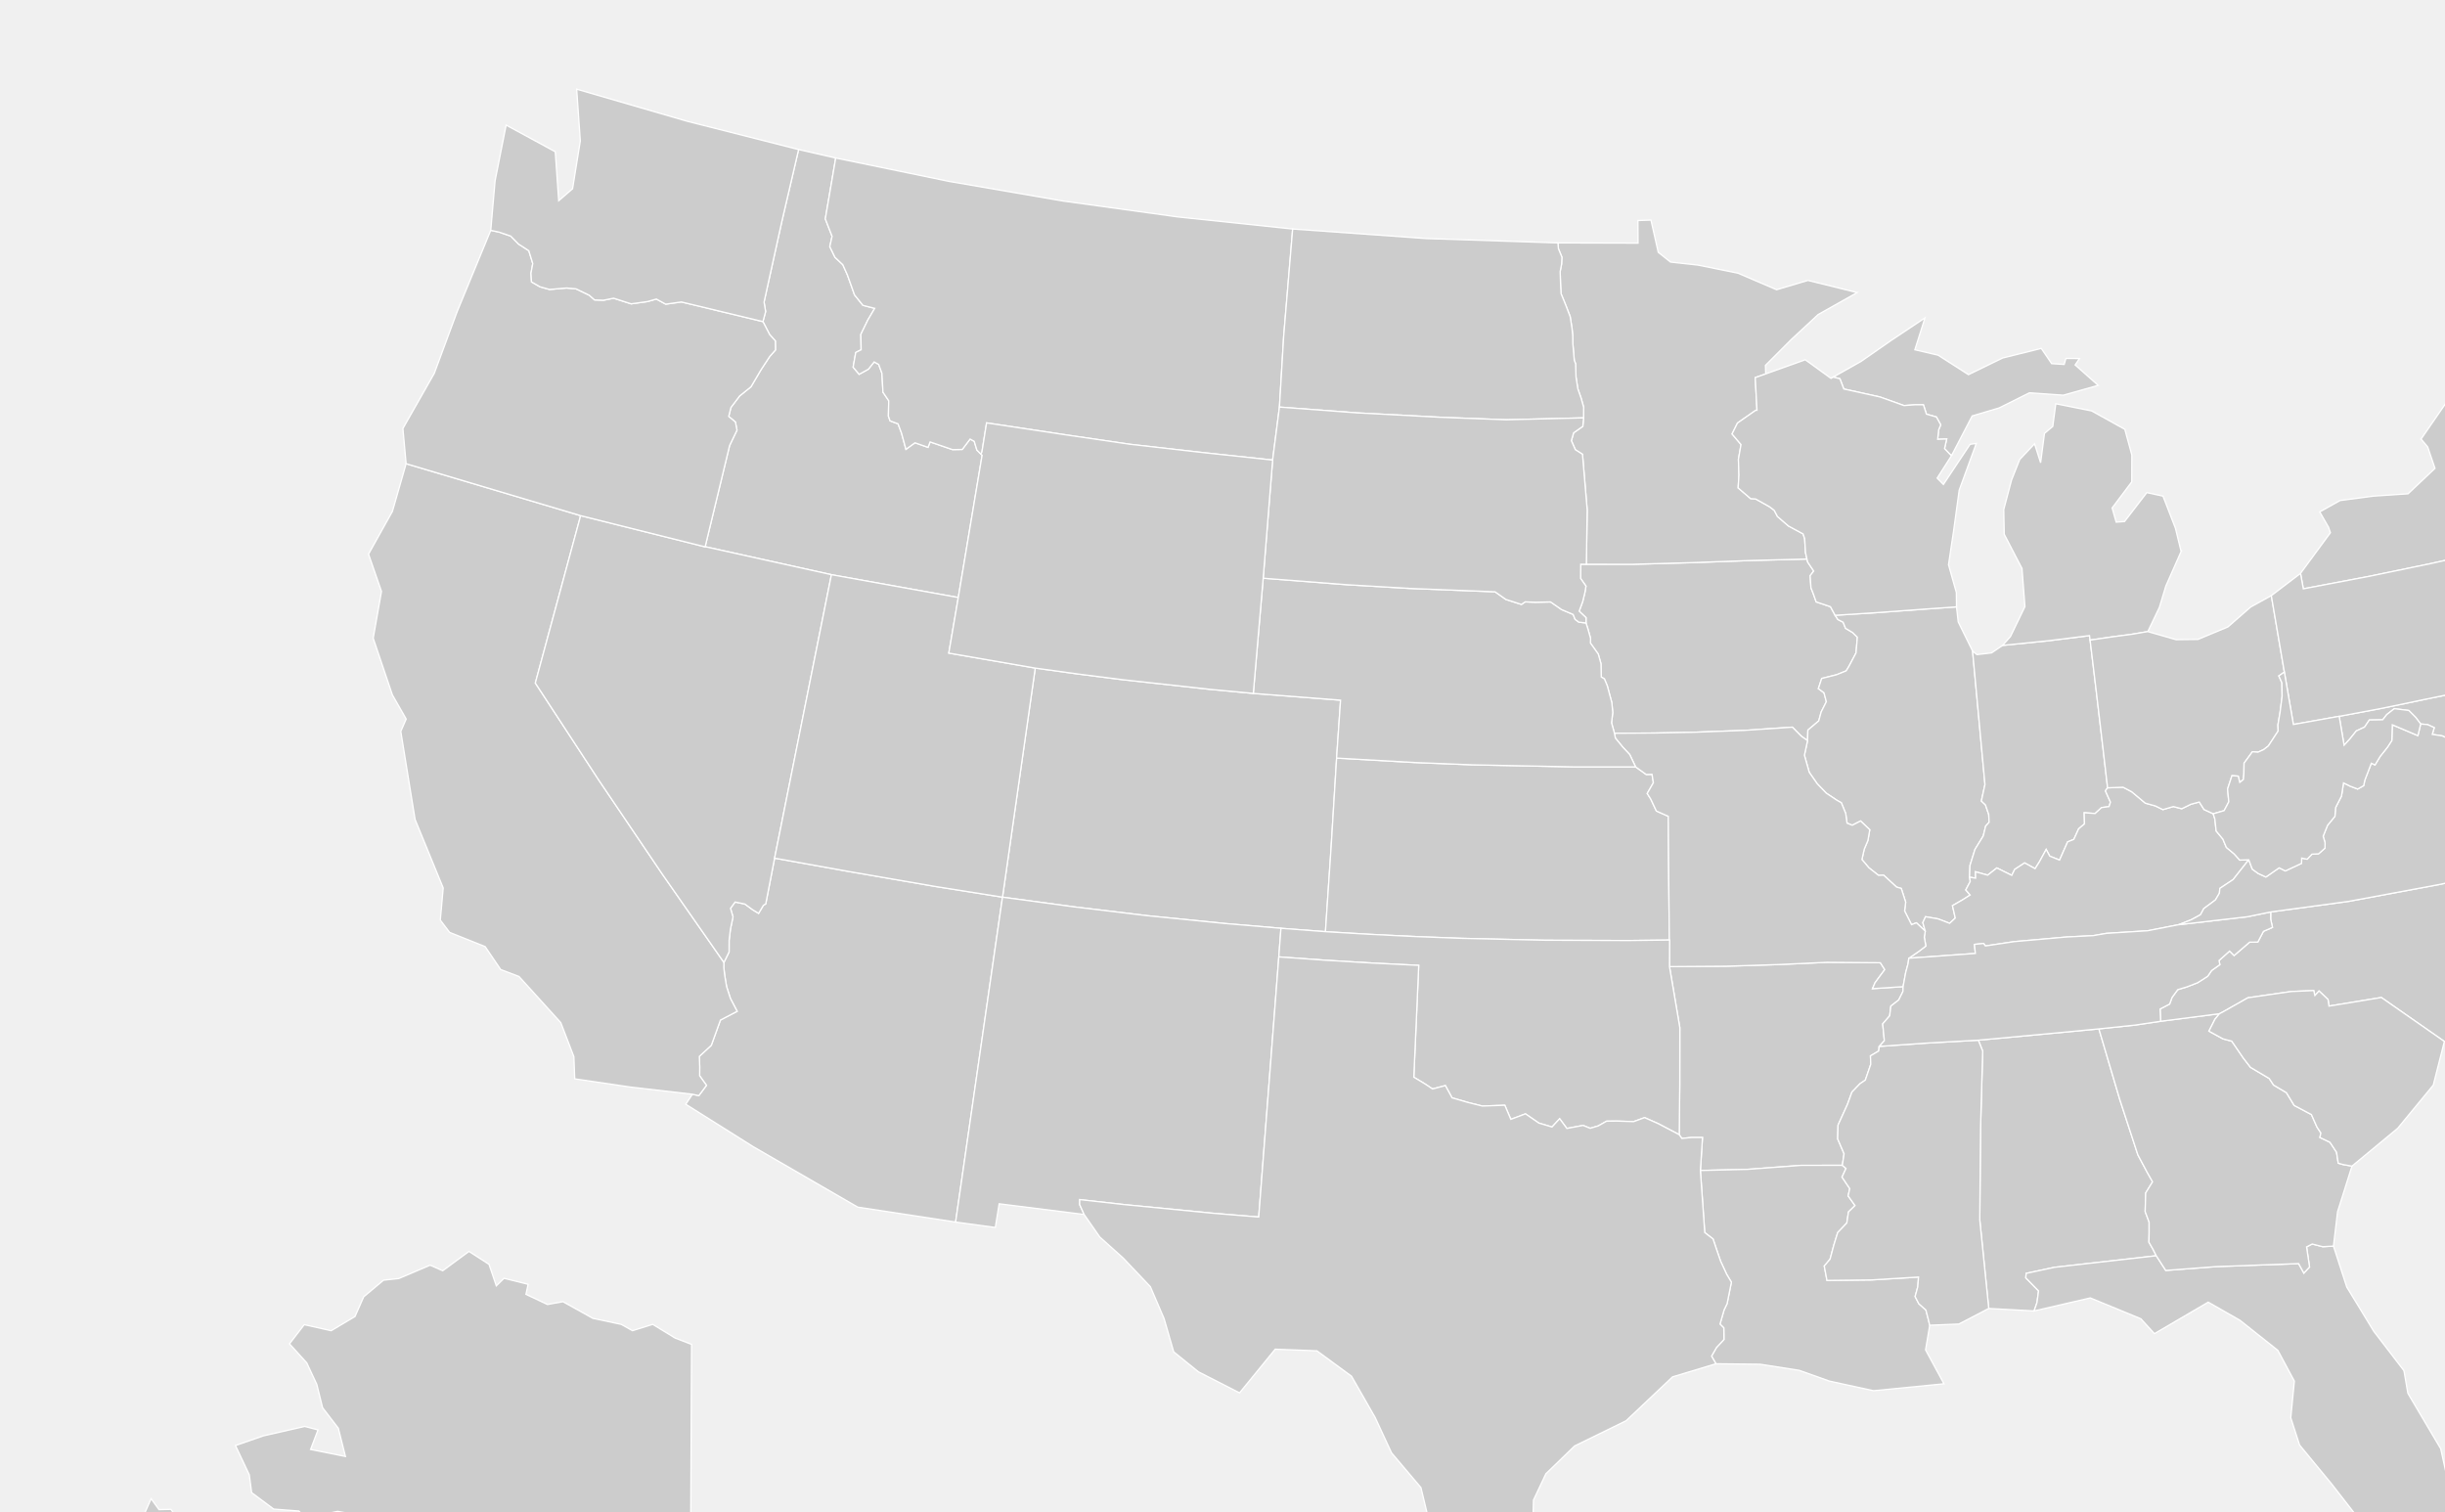
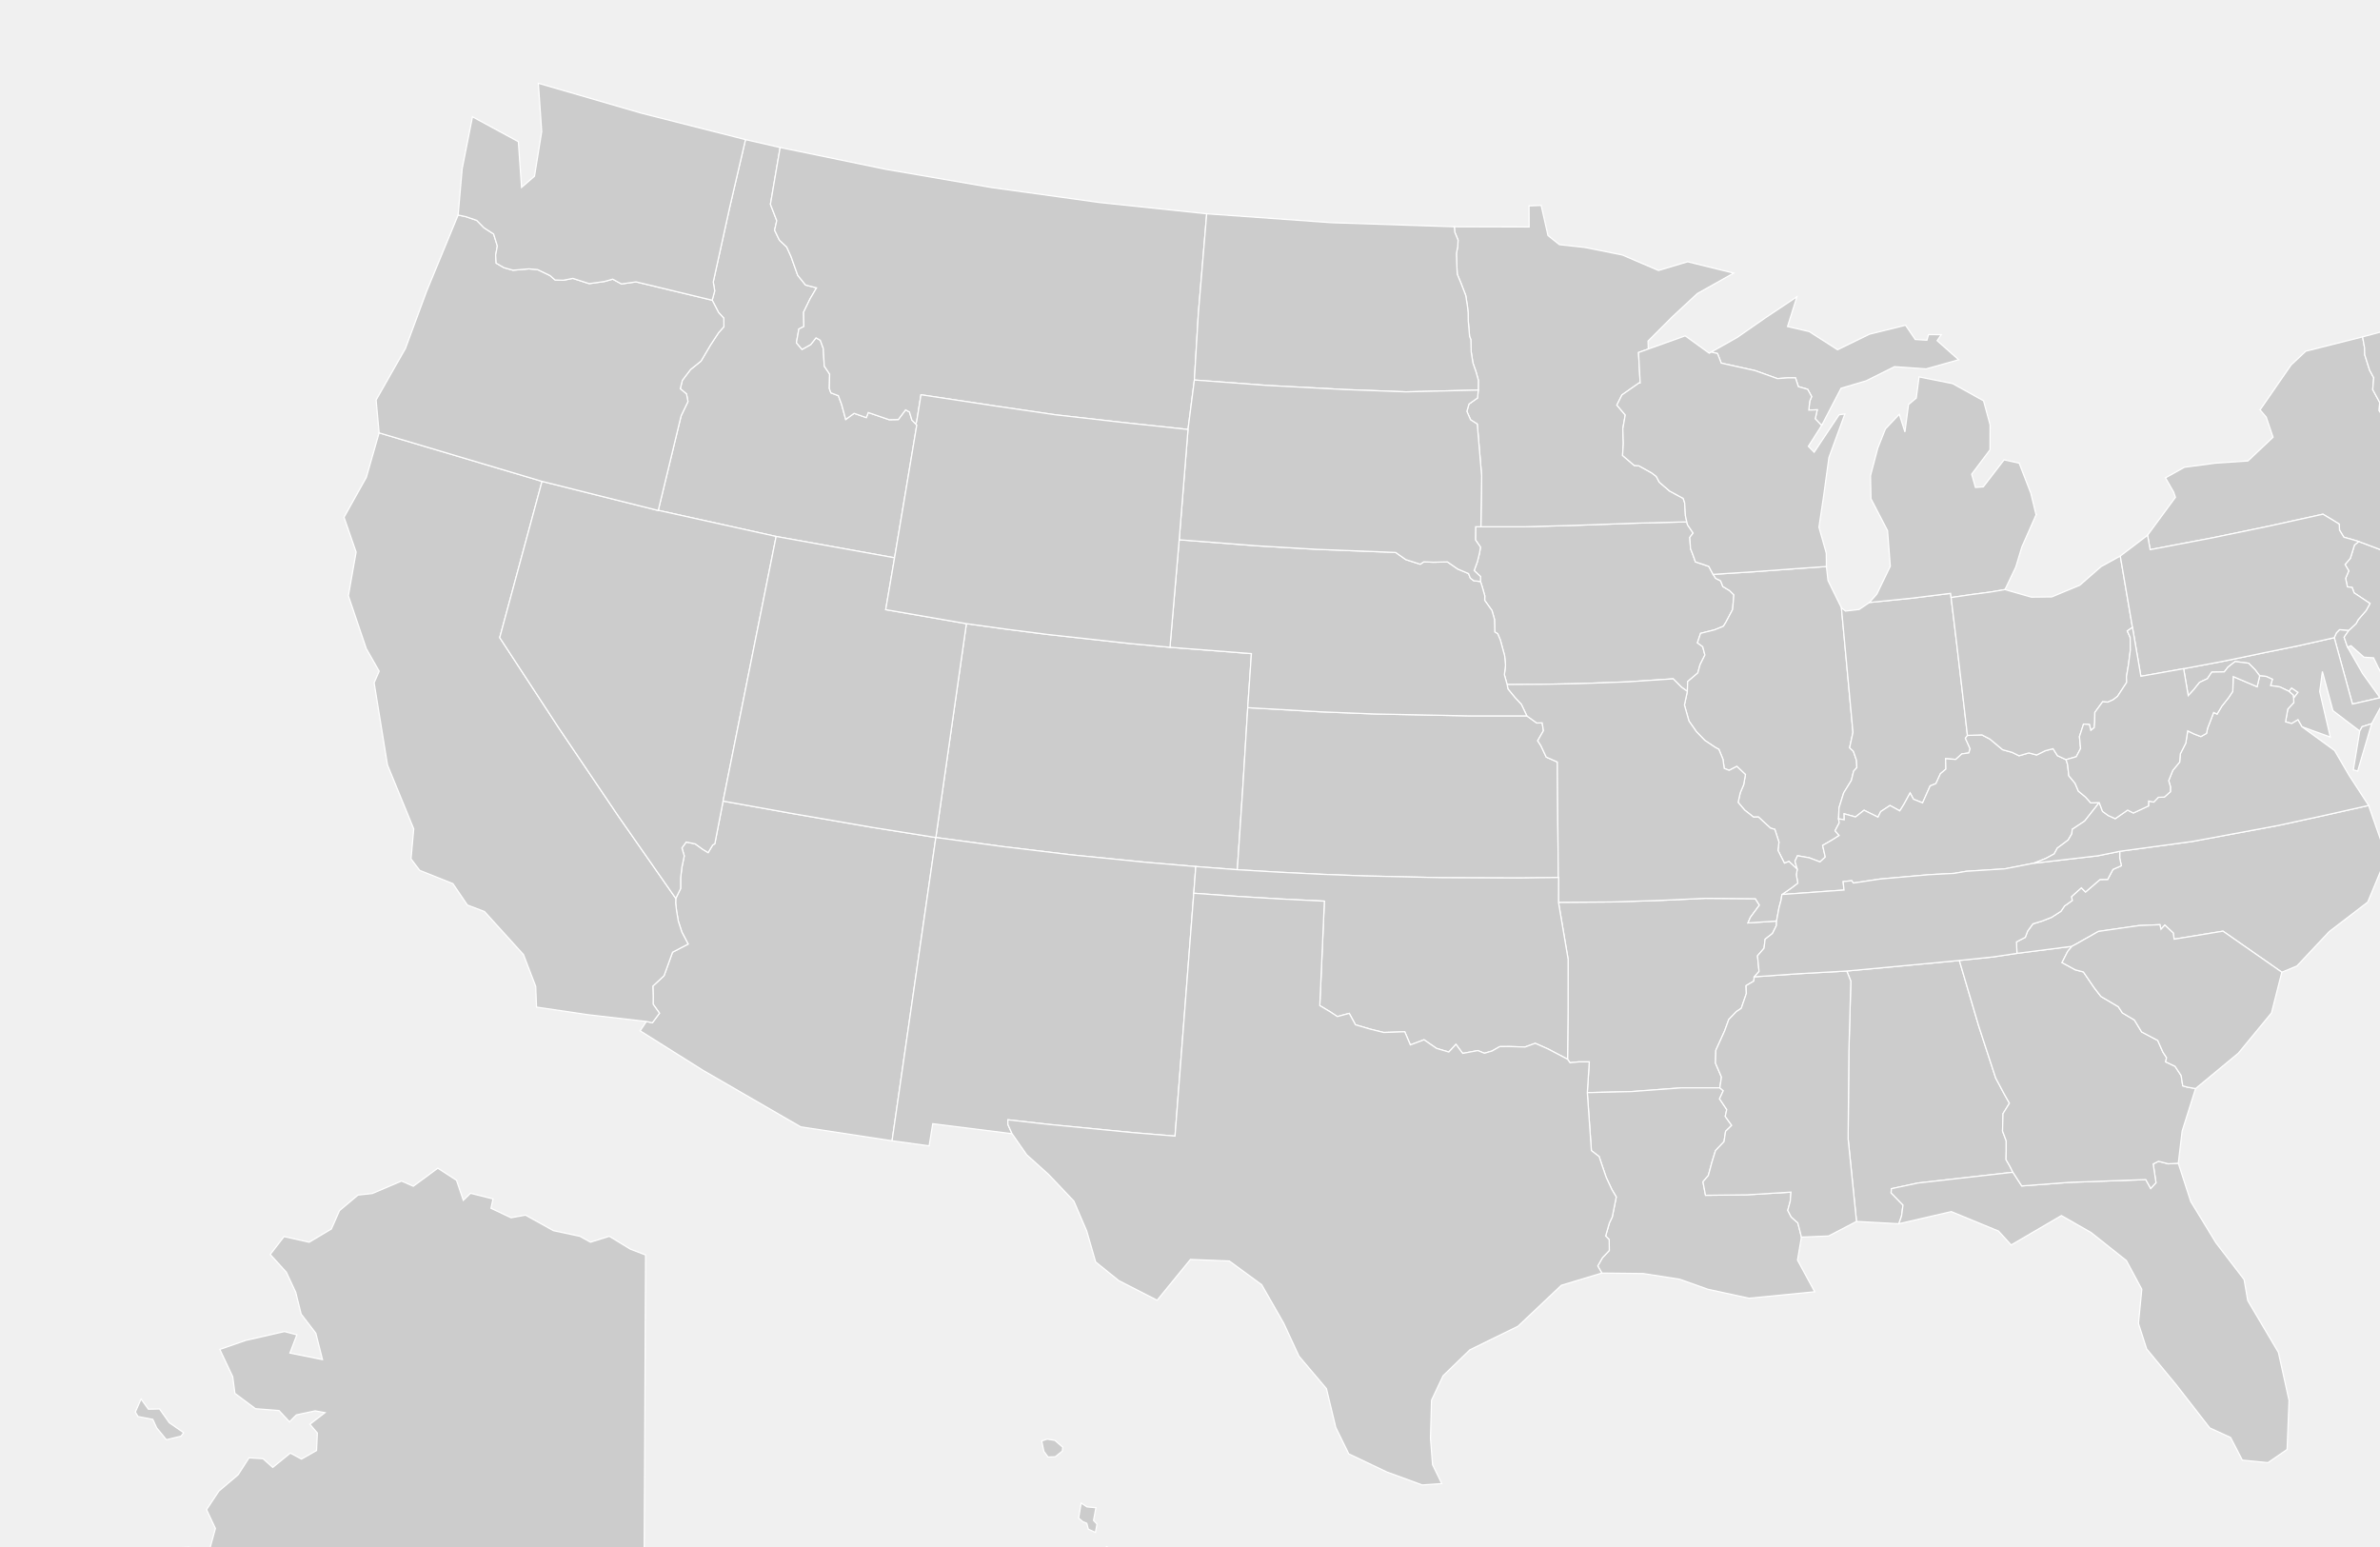
- <svg xmlns="http://www.w3.org/2000/svg" version="1.1" viewBox="0 0 959 593">
+ <svg xmlns="http://www.w3.org/2000/svg" version="1.1" viewBox="0 0 1000 650">
  <defs>
    <style type="text/css">
			.land
			{
				fill: #CCCCCC;
				fill-opacity: 1;
				stroke:white;
				stroke-opacity: 1;
				stroke-width:0.5;
			}
		</style>
  </defs>
  <g>
    <path id="US-AK" title="Alaska" class="land" d="M191.8,495.91l2.87,8.43l3.02,-2.96l9.45,2.36l-0.85,3.93l8.45,3.99l6.07,-1.1l11.73,6.53l11.14,2.37l4.41,2.47l7.93,-2.48l8.81,5.39l6.42,2.46l0,0l-0.29,61.92l-0.41,89.84l7.5,0.44l7.5,4.15l5.52,6.58l7.22,9.78l7.24,-8.8l7.5,-5.33l4.57,7.63l5.67,5.86l7.72,6.27l5.88,10.36l9.87,16.24l15.03,7.91l1.32,9.26l-3.88,7.62l-5.24,-5.02l-7.87,-3.96l-3.56,-12.68l-11.56,-11.14l-5.39,-13.83l-7.71,-0.46l-12.67,0.3l-9.46,-4l-16.5,-15.44l-7.41,-2.87l-13.37,-5.62l-10.64,1l-14.65,-7.75l-8.54,-7.13l-8.59,2.6l0.69,10.76l-4.31,0.62l-9.17,2.34l-7.32,4.4l-8.95,2.21v-9.05l5.22,-14.52l8.47,-3.82l-1.62,-4.08l-10.5,7.43l-6.45,9.48L169.57,686l4.61,8.12l-8.97,9.68l-9.49,4.89l-8.73,3.17l-3.13,6.19l-14.01,5.24l-3.92,6.35l-10.87,4.25l-5.39,-2.33l-8.57,2.31l-9.52,2.92l-8.06,3.09l-15.29,0.34l-0.64,-2.74l10.79,-4.25l9.15,-2.37l10.61,-5.76l10.46,0.68l5.31,-5.08l12.97,-6.42l2.37,-2.58l6.88,-4.06l3.48,-10.97l5.58,-8.06l-9.78,2.83l-1.99,-3.05l-5.29,4.55l-3.47,-8.58l-3.22,4.87l-1.26,-8.01l-9,4.19l-4.71,-1.12l1.45,-8.95l2.67,-5.11l-3.54,-6.46l-10.41,0.39l-4.4,-8.61l-4.04,-4.93l2.31,-8.42l-3.72,-7.91l5.2,-7.81l8.05,-6.82l4.58,-7.12l5.87,0.36l4.11,3.66l7.39,-6.02l4.68,2.52l6.33,-3.59l0.34,-7.37l-3.13,-3.67l6.35,-4.88l-4.14,-0.76l-7.89,1.7l-2.89,2.92l-4.41,-4.75l-9.88,-0.77l-8.65,-6.44l-0.92,-7.01l-5.42,-11.46l10.92,-3.79l16.26,-3.71l5.19,1.37l-2.92,7.67l13.69,2.75l-2.8,-11.1l-6.17,-8.03l-2.27,-9.16l-3.95,-8.45l-6.76,-7.45l5.78,-7.51l10.57,2.37l9.34,-5.56l3.41,-7.73l7.78,-6.53l5.97,-0.64l12.31,-5.24l4.93,2.18l10.31,-7.58L191.8,495.91zM59.27,587.82l3.09,4.29l4.68,-0.11l4.08,5.78l6.04,4.18l-1.08,1.46l-6.17,1.5l-4.07,-4.97l-1.64,-3.58l-6.21,-1.19l-1.13,-1.88L59.27,587.82zM84.05,658.96l-5.19,0.99l-4.04,-4.16l-3.25,-5.32l7.96,-0.37l5.42,3L84.05,658.96zM172.79,720.54l-8.89,4.49l-3.56,-4.44l-0.17,-7.13l8.04,-4.19l4.56,-1.67l5.13,1.72l2.78,5.07L172.79,720.54z" />
    <path id="US-AL" title="Alabama" class="land" d="M823.25,403.55L831.37,431.02L838.53,452.95L842.13,459.7L844.3,463.54L841.61,467.9L841.4,475.24L842.96,479.38L842.96,483.45L842.88,487.23L844.46,489.98L845.75,492.54L805.82,497.08L794.73,499.45L794.58,501.21L799.58,506.33L798.97,510.92L797.83,514.18L780.04,513.21L776.52,478.48L776.84,441.91L777.66,412.26L775.95,407.99L799.35,405.82z" />
    <path id="US-AR" title="Arkansas" class="land" d="M746.45,386.99L746.39,388.88L744.74,392.2L741.65,394.62L741.19,398.42L738.45,401.59L739.1,408.17L737.11,410.42L736.87,412.24L733.64,414.14L733.77,417.43L731.63,423.65L729.53,425.07L726.38,428.35L724.64,433.14L720.94,441.29L720.79,446.7L723.3,452.55L722.62,457.07L706.39,457.09L685.47,458.65L666.94,459.1L667.77,446.16L663.36,446.16L659.67,446.53L658.64,445.06L658.85,425.16L658.87,403.06L654.82,379.13L677.08,378.97L697.32,378.33L716.63,377.44L737.54,377.61L739.25,380.31L737.34,382.88L735.44,385.46L734.45,387.78z" />
    <path id="US-AZ" title="Arizona" class="land" d="M393.21,351.89L374.82,479.32L336.43,473.46L295.45,449.76L268.97,433.11L271.6,429.19L274.1,429.74L277.1,425.71L274.42,421.95L274.45,418.47L274.3,414.34L279,409.98L282.58,400.09L289.13,396.66L286.51,391.67L284.99,386.99L284.28,382.78L283.9,379.56L283.94,377.49L285.97,373.36L285.98,368.82L286.5,364.43L287.5,359.65L286.52,356.27L288.33,353.79L292.12,354.57L295.26,356.86L297.54,358.24L299.42,355.09L300.35,354.51L303.82,336.59L332.7,341.78L367.14,347.74z" />
    <path id="US-CA" title="California" class="land" d="M227.74,202.25L209.97,267.9L234.88,306L259.69,342.73L283.94,377.49L283.9,379.56L284.28,382.78L284.99,386.99L286.51,391.67L289.13,396.66L282.58,400.09L279,409.98L274.3,414.34L274.45,418.47L274.42,421.95L277.1,425.71L274.1,429.74L271.6,429.19L247.2,426.36L225.43,423.15L225.09,414.45L219.96,401.1L203.57,383L196.4,380.28L190.28,371.27L176.35,365.7L172.7,360.88L173.84,348.28L162.81,321.41L157.2,286.87L159.32,282.02L153.91,272.55L146.38,250.33L149.63,231.97L144.55,217.34L153.92,200.58L159.29,181.87z" />
    <path id="US-CO" title="Colorado" class="land" d="M524.26,297.34L522.11,332.21L519.88,365.43L502.43,364.1L480.73,362.25L449.96,359.16L421.42,355.72L393.21,351.89L406.05,262.04L423.12,264.4L440.2,266.58L474.43,270.36L491.58,271.97L525.81,274.63L524.3,296.61z" />
    <path id="US-CT" title="Connecticut" class="land" d="M1034.84,200.91L1038.24,212.85L1038.11,216.33L1031.11,219.4L1021.77,223.02L1010.11,231.52L1008.84,228.98L1011.92,225.92L1010.14,224.38L1006.81,207.31L1019.47,204.48z" />
    <path id="US-DC" title="Washington, DC" class="land" d="M963.72,293.35L963.53,292.03L961.68,290.43L962.86,289.07L965.55,290.9z" />
    <path id="US-DE" title="Delaware" class="land" d="M986.93,264.85L984.93,267.74L986.35,271.89L992.67,282.97L1000,293.17L988.42,295.83L980.78,267.93L981.69,265.89L983,264.55z" />
    <path id="US-FL" title="Florida" class="land" d="M915.25,488.75L920.47,504.83L931.05,522.16L942.9,537.63L944.43,546.48L957.31,568.23L961.78,588.44L960.97,609.01L952.91,614.56L942.16,613.5L937.22,603.98L928.48,599.97L914.49,581.98L901.97,566.79L898.51,556.09L899.92,541.71L893.44,529.65L878.58,517.85L866.13,510.74L845.03,523.09L839.71,517.25L819.88,509.08L797.83,514.18L798.97,510.92L799.58,506.33L794.58,501.21L794.73,499.45L805.82,497.08L845.75,492.54L849.47,498.29L869.32,496.79L901.59,495.62L903.65,499.35L905.87,496.93L904.7,489.07L906.93,487.93L911.06,488.99z" />
    <path id="US-GA" title="Georgia" class="land" d="M870.54,397.61L868.77,399.77L866.4,404.45L871.95,407.48L875.38,408.38L879.89,414.99L882.71,418.65L890.05,423L891.77,425.6L896.8,428.57L899.84,433.58L906.61,437.16L908.79,442.08L910.32,444.39L909.93,446.15L913.88,448.03L916.46,451.94L917.13,456.23L919.03,456.77L922.51,457.38L916.86,475.27L915.25,488.75L911.06,488.99L906.93,487.93L904.7,489.07L905.87,496.93L903.65,499.35L901.59,495.62L869.32,496.79L849.47,498.29L845.75,492.54L844.46,489.98L842.88,487.23L842.96,483.45L842.96,479.38L841.4,475.24L841.61,467.9L844.3,463.54L842.13,459.7L838.53,452.95L831.37,431.02L823.25,403.55L837.59,402.05L847.46,400.57z" />
    <path id="US-HI" title="Hawaii" class="land" d="M443.39,612.09l-3.04,0.1l-1.75,-2.38l-0.9,-4.35l2.24,-0.78l3.28,0.52l3.31,2.87l-0.17,1.63L443.39,612.09zM460.92,640.38l-0.66,3.48l-2.99,-1.37l-0.62,-2.43l-1.04,-0.48l-0.48,-0.1l-1.92,-1.63l1.05,-6.3l2.46,1.6l3.75,0.34l-1,5.34L460.92,640.38zM472.36,657.57l-3.54,-0.18l-5.86,-6.16l2.14,-1.41L472.36,657.57zM472.75,661.08l0.38,3.47l3.3,1.61l1.96,5.74l-0.91,1.33l-2.35,0.03l-5.18,-3l1.42,-4.08l-1.82,-1.98l0.38,-3.08l1.6,-0.74L472.75,661.08zM464.41,705.67l-3.3,1.32l-2.68,-4.91l3.87,-5.3l2.25,-8.02l6.97,-1.6l0.83,-3.42l1.47,-1.3l0.87,0.25l6.34,12.29l0.27,3.33l-1.3,2.37l1.01,1.2l-0.53,1.9l0.83,3.79l-6.57,0.44l-4.82,-2.11L464.41,705.67z" />
    <path id="US-IA" title="Iowa" class="land" d="M708.74,219.26L709.04,220.49L711.39,223.98L710,225.78L710.31,230.55L711.1,232.54L712.37,236.09L717.96,237.96L719.79,241.33L720.87,243L722.93,244.04L723.88,246.44L726.64,248.09L728.51,249.94L727.99,256.09L725.17,261.42L724.13,263.12L720.32,264.66L714.53,266.11L713.21,270.09L715.43,271.74L716.35,275.21L714.32,279.26L713.36,282.76L709.11,286.36L708.97,290.51L706.51,288.74L703.03,285.22L684.16,286.48L664.27,287.22L648.77,287.52L633.24,287.62L632.09,283.51L632.57,279.45L632.19,275.54L630.42,268.99L629.29,266.28L628.06,265.54L627.94,260.29L626.88,256.53L623.81,252.24L623.86,250.36L622.8,246.61L622.06,244.34L622.09,242.26L619.39,239.72L620.76,236L621.65,232.36L622.06,229.89L619.95,226.86L620.01,221.31L622.21,221.31L640.32,221.33L662.83,220.7L687.01,219.83z" />
    <path id="US-ID" title="Idaho" class="land" d="M384.7,178.06L385.21,178.56L375.87,234.37L326.11,225.41L276.58,214.43L286.18,174.71L289.06,168.74L288.45,165.54L285.82,163.34L286.7,159.8L290.12,155.29L294.56,151.7L298.48,145.04L301.92,139.8L304.17,137.26L304.11,133.69L301.91,131.28L299.24,126.14L300.3,122.21L299.68,118.48L306.56,87.28L313.23,58.66L327.79,61.98L323.71,85.85L326.37,92.69L325.47,96.73L327.51,100.93L330.57,103.82L332.38,107.84L335.18,115.68L338.48,119.77L343.09,120.94L340.37,125.56L337.65,131.15L337.77,137.18L335.65,138.25L334.63,144.02L336.98,146.81L340.63,144.78L342.87,141.95L344.65,142.95L345.92,146.4L346.33,153.84L348.59,157.19L348.46,163.24L349.11,165.06L352.25,166.24L353.6,169.87L355.34,176.23L358.88,173.67L363.99,175.46L364.82,173.33L373.63,176.35L377.44,176.27L380.5,172.2L382.13,173.11L383.16,176.53z" />
    <path id="US-IL" title="Illinois" class="land" d="M767.4,237.97L767.4,238.03L768.06,243.91L773.71,255.38L773.71,255.38L773.71,255.38L776.14,281.56L778.56,307.71L777.15,314.18L778.75,315.7L780.04,319.47L780.19,322.52L778.83,324.03L777.89,327.89L774.65,333.15L772.69,339.44L772.52,344.06L772.79,345.73L771.03,349.05L772.75,351.05L769.73,352.97L765.81,355.21L766.92,360.09L764.7,362.15L760.16,360.41L755.25,359.56L754.19,361.85L755.15,365.22L751.67,361.95L749.76,362.68L747.04,357.29L747.46,353.85L745.73,348.47L743.87,347.93L738.83,343.28L736.79,343.33L733.04,340.37L730.3,337.13L731.2,333.08L732.64,329.68L733.38,325.44L729.78,322.01L726.52,323.68L724.45,322.85L723.94,319.08L722.22,314.86L720.54,313.92L716.32,311.1L712.77,307.43L709.63,302.92L707.74,296.22L708.97,290.51L709.11,286.36L713.36,282.76L714.32,279.26L716.35,275.21L715.43,271.74L713.21,270.09L714.53,266.11L720.32,264.66L724.13,263.12L725.17,261.42L727.99,256.09L728.51,249.94L726.64,248.09L723.88,246.44L722.93,244.04L720.87,243L719.79,241.33L736.92,240.23L754.43,238.94L767.35,238.03L767.34,237.97z" />
    <path id="US-IN" title="Indiana" class="land" d="M819.8,251.07L822.26,271.46L824.84,293.39L826.66,309L825.79,310.19L827.78,314.61L827.23,316.37L824.27,316.77L821.75,319.09L817.48,318.77L817.61,323.14L815.31,325.08L813.42,329.22L810.98,330.21L807.81,337.35L803.98,335.81L802.57,333.17L799.94,337.99L798.22,340.71L794.11,338.45L790.21,341.01L789.07,343.34L783.23,340.43L779.62,343.26L774.85,341.93L774.89,344.44L772.52,344.06L772.69,339.44L774.65,333.15L777.89,327.89L778.83,324.03L780.19,322.52L780.04,319.47L778.75,315.7L777.15,314.18L778.56,307.71L776.14,281.56L773.71,255.38L773.71,255.38L775.41,256.76L781.16,256.08L785.48,253.14L785.48,253.14L803.69,251.3L819.57,249.31z" />
    <path id="US-KS" title="Kansas" class="land" d="M654.77,368.71L638.81,368.9L606.07,368.79L573.32,368.04L555.14,367.35L536.98,366.45L519.88,365.43L522.11,332.21L524.26,297.34L524.29,297.34L554.73,299.07L577.39,299.98L617.51,300.79L641.53,300.79L645.7,303.78L647.97,303.71L648.51,306.99L646.09,311.22L647.45,313.36L649.68,318.1L654.35,320.18L654.53,344.47z" />
    <path id="US-KY" title="Kentucky" class="land" d="M868.09,319.18L868.74,321.26L869.24,325.93L871.88,329.12L873.25,332.39L876.29,334.91L878.49,337.35L882.03,337.23L875.89,345L870.68,348.46L870.51,350.34L868.95,352.99L864.4,356.38L863.09,358.79L859.56,360.71L854.51,362.7L842.33,365.07L826.21,366.09L821.02,366.98L810.52,367.52L799.86,368.47L790.05,369.33L778.72,371.03L778.04,370.05L774.43,370.42L774.8,373.97L748.7,375.84L752.62,373.16L755.37,371.06L754.75,367.53L755.15,365.22L754.19,361.85L755.25,359.56L760.16,360.41L764.7,362.15L766.92,360.09L765.81,355.21L769.73,352.97L772.75,351.05L771.03,349.05L772.79,345.73L772.52,344.06L774.89,344.44L774.85,341.93L779.62,343.26L783.23,340.43L789.07,343.34L790.21,341.01L794.11,338.45L798.22,340.71L799.94,337.99L802.57,333.17L803.98,335.81L807.81,337.35L810.98,330.21L813.42,329.22L815.31,325.08L817.61,323.14L817.48,318.77L821.75,319.09L824.27,316.77L827.23,316.37L827.78,314.61L825.79,310.19L826.66,309L832.73,308.77L836.11,310.54L841.45,315.01L845.39,316.1L848.35,317.55L852.46,316.35L855.74,317.21L859.34,315.44L862.62,314.57L864.48,317.51z" />
    <path id="US-LA" title="Louisiana" class="land" d="M722.62,457.07L724.06,458.3L722.49,461.68L725.53,466.21L724.89,469.07L727.6,472.85L725.04,475.33L724.38,479.68L720.81,483.43L719.3,488.3L717.8,493.89L715.53,496.56L716.6,502.22L733.98,502.02L752.51,500.89L752.21,504.72L751.16,508.55L752.61,511.35L755.39,513.82L756.36,517.55L756.89,519.79L755.26,529.47L762.48,542.76L734.86,545.47L717.53,541.69L705.74,537.49L690.4,535.09L673.04,534.9L671.32,531.91L673.27,528.5L676.18,525.4L676.12,520.83L674.63,519.34L676.22,513.83L677.42,511.32L679.1,502.91L677.27,499.84L674.87,494.7L673.07,489.45L671.9,485.95L668.65,483.45L666.94,459.1L685.47,458.65L706.39,457.09z" />
    <path id="US-MA" title="Massachusetts" class="land" d="M1045.63,177.8L1048.77,189.44L1057.46,199.48L1064.38,198.06L1060.35,190.6L1066.65,194.01L1067.17,200.62L1057.15,207.36L1049.14,209.17L1047.75,205.96L1044.47,204.17L1041.66,198.77L1034.84,200.91L1019.47,204.48L1006.81,207.31L1006.47,191.24L1019.95,188.12L1039.54,183L1040.61,180.37L1043.61,177.93z" />
    <path id="US-MD" title="Maryland" class="land" d="M980.78,267.93L988.42,295.83L1000,293.17L1001.44,294.94L996.49,304.07L992.51,305.34L991.48,307.17L980.22,298.59L975.8,282.14L974.67,290.56L979.11,309.68L967.2,305.35L965.52,302.45L962.88,304.01L960.31,303.28L961.26,297.92L963.79,295.21L963.72,293.35L965.55,290.9L962.86,289.07L961.68,290.43L957.94,288.63L954.01,288.05L954.78,285.4L952.15,284.2L949.46,283.97L947.53,281.41L944.79,278.66L939.12,277.96L936.14,280.29L934.58,282.31L929.32,282.4L927.46,285.17L924.2,286.7L921.71,289.82L919.42,292.31L917.49,280.96L933.46,277.97L938.9,276.86L951.06,274.31L965.73,271.32z" />
    <path id="US-ME" title="Maine" class="land" d="M1046.95,172.11L1045.32,172.81L1043.71,169.97L1039.84,167.56L1039.83,165.23L1026.54,125.88L1031.85,120.24L1034.43,108.68L1034.08,90.22L1040.58,70.21L1047.3,74.47L1056.14,67.64L1064.77,71.84L1074.29,101.57L1088.28,110.6L1091.52,119.75L1078.66,131.52L1065.07,141.37L1051.08,159.84z" />
    <path id="US-MI" title="Michigan" class="land" d="M810.31,140.6L810.31,140.6l5.32,0.03l0,0l-1.7,2.51l9.03,8.01L809.3,155l-0.54,-0.04l-12.74,-0.9l-11.87,5.92l-10.61,3.16l-8.01,15.38l-0.43,-0.12l-0.01,0.04l-2.39,-2.49l0.85,-3.77l-3.55,0.12l0.4,-3.76l0.81,-1.92l-1.7,-3.07l-3.89,-1.11l-1.2,-3.67l-3.12,-0.03l-4.49,0.34l-9.47,-3.39l-14.14,-3.12l-1.54,-4.03l-2.52,-0.59l-0.02,-0.07l-0.95,0.53l-0.15,-0.11l0.14,0.1l11.76,-6.62l12,-8.35l13.09,-8.73l-3.95,12.49l9.13,2.13l11.89,7.63l13.42,-6.53l15.16,-3.76l4.06,5.97l4.91,0.32L810.31,140.6zM855.86,215.95L855.86,215.95l-0.37,0.36l-5.98,13.52l-2.54,8.4h0l-4.54,9.49l0,0l-6.33,1.07l-7.68,1.01l-8.62,1.26l-0.23,-1.76l-15.88,1.99l-18.21,1.84v0l0,0l3.1,-3.48l5.66,-11.73l-1.15,-14.96l-6.97,-13.41l-0.19,-9.69l3.06,-11.57l3.2,-8.06l5.82,-6.16l2.38,7.43l1.52,-11.52l3.25,-2.73l1.18,-8.89l14.08,2.82l13,7.22l2.75,10.08l-0.03,10.5l-7.71,10.26l1.6,5.57l3.28,-0.25l8.73,-11.34l6.35,1.38l4.89,12.62l2.21,9.1L855.86,215.95z" />
    <path id="US-MN" title="Minnesota" class="land" d="M728.42,114.75L728.41,114.76L713.15,123.35L702.62,133.13L692.46,143.3L692.56,146.66L688.46,148.11L689.15,160.93L688.65,160.93L684.81,163.61L681.49,165.93L679.36,170.21L682.88,174.37L681.86,180.15L682.07,186.34L681.75,191.37L686.66,195.58L688.61,195.71L694.02,198.73L695.92,200.19L697.18,202.59L701.49,206.31L707.21,209.4L707.84,211.25L708.17,216.72L708.74,219.26L687.01,219.83L662.83,220.7L640.32,221.33L622.21,221.31L622.54,200.03L620.69,178.18L617.89,176.38L616.33,172.84L617.22,169.75L620.82,167.22L621.12,163.9L621.15,159.74L620.18,156.26L618.88,152.54L618.15,147.88L618,142.66L617.48,141.4L616.9,134.67L616.87,131.58L616.59,128.83L615.86,124.17L614.03,119.43L612.29,115.2L612.08,111.02L611.94,106.51L612.5,103.57L612.63,100.89L611.25,97.55L611.06,95.28L642.49,95.37L642.44,86.5L647.55,86.32L650.41,98.96L655.22,102.79L665.92,103.97L681.65,107.14L696.84,113.64L709.12,109.99L728.41,114.75z" />
    <path id="US-MO" title="Missouri" class="land" d="M708.97,290.51L707.74,296.22L709.63,302.92L712.77,307.43L716.32,311.1L720.54,313.92L722.22,314.86L723.94,319.08L724.45,322.85L726.52,323.68L729.78,322.01L733.38,325.44L732.64,329.68L731.2,333.08L730.3,337.13L733.04,340.37L736.79,343.33L738.83,343.28L743.87,347.93L745.73,348.47L747.46,353.85L747.04,357.29L749.76,362.68L751.67,361.95L755.15,365.22L754.75,367.53L755.37,371.06L752.62,373.16L748.7,375.84L748.38,378.06L747.49,381.37L746.45,386.99L734.45,387.78L735.44,385.46L737.34,382.88L739.25,380.31L737.54,377.61L716.63,377.44L697.32,378.33L677.08,378.97L654.82,379.13L654.86,368.71L654.77,368.71L654.53,344.47L654.35,320.18L649.68,318.1L647.45,313.36L646.09,311.22L648.51,306.99L647.97,303.71L645.7,303.78L641.53,300.79L639.23,295.96L636.52,293.07L633.59,289.49L633.24,287.62L648.77,287.52L664.27,287.22L684.16,286.48L703.03,285.22L706.51,288.74z" />
    <path id="US-MS" title="Mississippi" class="land" d="M775.95,407.99L777.66,412.26L776.84,441.91L776.52,478.48L780.04,513.21L768.32,519.32L756.89,519.79L756.36,517.55L755.39,513.82L752.61,511.35L751.16,508.55L752.21,504.72L752.51,500.89L733.98,502.02L716.6,502.22L715.53,496.56L717.8,493.89L719.3,488.3L720.81,483.43L724.38,479.68L725.04,475.33L727.6,472.85L724.89,469.07L725.53,466.21L722.49,461.68L724.06,458.3L722.62,457.07L723.3,452.55L720.79,446.7L720.94,441.29L724.64,433.14L726.38,428.35L729.53,425.07L731.63,423.65L733.77,417.43L733.64,414.14L736.87,412.24L737.11,410.42L755.47,409.14z" />
    <path id="US-MT" title="Montana" class="land" d="M501.84,159.67L499.16,180.45L472.33,177.57L443.38,174.28L418.47,170.63L386.97,165.87L385.13,177.31L384.7,178.06L383.16,176.53L382.13,173.11L380.5,172.2L377.44,176.27L373.63,176.35L364.82,173.33L363.99,175.46L358.88,173.67L355.34,176.23L353.6,169.87L352.25,166.24L349.11,165.06L348.46,163.24L348.59,157.19L346.33,153.84L345.92,146.4L344.65,142.95L342.87,141.95L340.63,144.78L336.98,146.81L334.63,144.02L335.65,138.25L337.77,137.18L337.65,131.15L340.37,125.56L343.09,120.94L338.48,119.77L335.18,115.68L332.38,107.84L330.57,103.82L327.51,100.93L325.47,96.73L326.37,92.69L323.71,85.85L327.79,61.98L372.22,71.15L416.94,78.85L461.89,85.08L507.02,89.83L503.5,131.88z" />
    <path id="US-NC" title="North Carolina" class="land" d="M995.21,338.43L1002.75,360L994.84,379.03L978.65,391.44L965.08,405.88L958.75,408.49L934.04,391.25L913.5,394.62L913.11,392L909.59,388.69L907.98,390.48L907.51,388.53L898.72,388.9L881.69,391.36L872.29,396.68L870.54,397.61L847.46,400.57L847.25,395.75L850.98,393.82L851.93,391.24L854.18,388.16L857.83,387.06L862.01,385.43L865.93,382.9L867.46,380.66L870.69,378.36L870.36,376.75L874.51,373.03L876.28,374.79L882.37,369.54L885.58,369.5L887.79,365.3L891.33,363.75L890.63,360.58L890.64,357.69L921.25,353.54L957.11,346.86L976.05,342.75z" />
    <path id="US-ND" title="North Dakota" class="land" d="M611.06,95.28L611.25,97.55L612.63,100.89L612.5,103.57L611.94,106.51L612.08,111.02L612.29,115.2L614.03,119.43L615.86,124.17L616.59,128.83L616.87,131.58L616.9,134.67L617.48,141.4L618,142.66L618.15,147.88L618.88,152.54L620.18,156.26L621.15,159.74L621.12,163.9L590.77,164.65L564.87,163.67L532.22,161.94L501.84,159.67L503.5,131.88L507.02,89.83L559.45,93.57z" />
    <path id="US-NE" title="Nebraska" class="land" d="M622.06,244.34L622.8,246.61L623.86,250.36L623.81,252.24L626.88,256.53L627.94,260.29L628.06,265.54L629.29,266.28L630.42,268.99L632.19,275.54L632.57,279.45L632.09,283.51L633.24,287.62L633.59,289.49L636.52,293.07L639.23,295.96L641.53,300.79L617.51,300.79L577.39,299.98L554.73,299.07L524.29,297.34L524.26,297.34L524.3,296.61L525.81,274.63L491.58,271.97L495.46,226.79L527.96,229.32L552.96,230.8L586.41,232.12L590.65,235.11L596.76,237.07L598.22,236.06L602.2,236.22L608.18,236.09L612.47,239.07L617.05,241.01L617.8,242.91L619.24,244.01z" />
    <path id="US-NH" title="New Hampshire" class="land" d="M1046.95,172.11L1045.63,177.8L1043.61,177.93L1040.61,180.37L1039.54,183L1019.95,188.12L1018.05,186.18L1018.57,182.99L1017.43,177.12L1017.56,175.61L1016.72,170.27L1017.3,165.41L1018.09,163.14L1018.58,157.42L1017.99,153.78L1017.94,151.5L1020.7,149.61L1023.53,146.09L1023.4,143.19L1021.37,140.36L1021.55,133.87L1021.52,133.86L1021.57,128.01L1026.54,125.88L1039.83,165.23L1039.84,167.56L1043.71,169.97L1045.32,172.81z" />
    <path id="US-NJ" title="New Jersey" class="land" d="M1005.97,233.13L1002.85,245.27L1007.3,245.2L1008.29,261.79L999.91,281.76L997.29,276.39L993.25,276.13L987.8,271.3L986.35,271.89L984.93,267.74L986.93,264.85L989.95,262.02L990.85,260.36L994.19,256.49L995.8,253.57L989.13,249.11L988.29,246.84L986.3,246.58L985.55,243.01L986.88,239.85L985.31,237.18L987.53,234.61L989.28,228.98L991.08,227.52z" />
    <path id="US-NM" title="New Mexico" class="land" d="M502.43,364.1L501.59,375.32L497.01,434.63L493.71,477.35L475.73,475.87L440.89,472.47L423.5,470.51L423.48,472.47L425.23,476.34L391.9,472.15L390.39,481.45L374.82,479.32L393.21,351.89L421.42,355.72L449.96,359.16L480.73,362.25z" />
    <path id="US-NV" title="Nevada" class="land" d="M326.11,225.41L303.82,336.59L300.35,354.51L299.42,355.09L297.54,358.24L295.26,356.86L292.12,354.57L288.33,353.79L286.52,356.27L287.5,359.65L286.5,364.43L285.98,368.82L285.97,373.36L283.94,377.49L259.69,342.73L234.88,306L209.97,267.9L227.74,202.25L276.56,214.49L276.58,214.43z" />
    <path id="US-NY" title="New York" class="land" d="M1006.47,191.24L1006.81,207.31L1010.14,224.38L1011.92,225.92L1008.84,228.98L1010.11,231.52L1032.89,222.46L1038.92,225.29L1017.3,238.01L1006.63,240.74L1005.97,233.13L991.08,227.52L988.02,226.6L984.83,225.73L983,222.77L982.87,220.23L980.43,218.69L976.03,216.05L953.56,221.02L929.39,226.03L903.43,230.95L902.33,224.89L914.06,208.94L913.34,206.86L913.33,206.8L909.87,200.77L917.84,196.33L930.8,194.61L944.51,193.68L955.07,183.7L952.2,175.26L949.61,172.2L949.54,172.18L949.55,172.17L949.62,172.2L962.67,153.32L968.84,147.56L992.69,141.54L993.51,146.1L993.6,149.11L995.65,155.57L997.38,158.72L996.94,163.69L999.87,169.09L999.66,172.55L1000.17,173.31L1002.51,172.89z" />
    <path id="US-OH" title="Ohio" class="land" d="M895.99,263.59L893.82,265.11L895.03,267.83L895.11,273.12L894.33,279.24L893.47,284.35L893.57,286.7L889.71,292.59L887.88,294.01L885.64,295.02L883.46,294.86L880.19,299.33L880.12,303.48L879.92,305.75L878.5,306.88L877.89,304.42L875.44,304.24L873.72,309.48L874.2,314.49L872.38,317.95L868.09,319.18L864.48,317.51L862.62,314.57L859.34,315.44L855.74,317.21L852.46,316.35L848.35,317.55L845.39,316.1L841.45,315.01L836.11,310.54L832.73,308.77L826.66,309L824.84,293.39L822.26,271.46L819.8,251.07L828.42,249.81L836.1,248.8L842.43,247.72L842.43,247.72L842.43,247.73L853.5,250.9L862.09,250.8L873.84,245.91L882.78,238.09L890.88,233.62z" />
    <path id="US-OK" title="Oklahoma" class="land" d="M654.82,379.13L658.87,403.06L658.85,425.16L658.64,445.06L650.4,440.72L645.06,438.36L640.76,439.93L634.09,439.72L630.14,439.76L626.89,441.61L623.71,442.55L620.93,441.42L614.58,442.61L611.74,438.79L608.74,442.04L603.58,440.5L598.33,436.88L592.59,439.04L590.23,433.51L581.41,433.82L575.82,432.43L569.54,430.6L566.91,425.79L561.9,427.12L558.91,425.14L554.53,422.51L555.49,400.85L556.46,378.64L538.16,377.73L519.86,376.63L501.59,375.32L502.43,364.1L519.88,365.43L536.98,366.45L555.14,367.35L573.32,368.04L606.07,368.79L638.81,368.9L654.77,368.71L654.86,368.71z" />
    <path id="US-OR" title="Oregon" class="land" d="M299.24,126.14L301.91,131.28L304.11,133.69L304.17,137.26L301.92,139.8L298.48,145.04L294.56,151.7L290.12,155.29L286.7,159.8L285.82,163.34L288.45,165.54L289.06,168.74L286.18,174.71L276.58,214.43L276.56,214.49L227.74,202.25L159.29,181.87L158.03,168.07L170.35,146.42L179.28,122.31L192.49,90.34L195.72,91.03L200.31,92.59L203.38,95.72L207.41,98.33L208.97,103.37L208.26,107.16L208.47,110.57L211.77,112.47L215.57,113.53L222.2,112.96L225.89,113.27L231.12,115.79L233.22,117.63L236.67,117.76L240.68,116.96L247.56,119.17L253.95,118.28L257.44,117.29L261.12,119.3L267.26,118.43z" />
    <path id="US-PA" title="Pennsylvania" class="land" d="M991.08,227.52L989.28,228.98L987.53,234.61L985.31,237.18L986.88,239.85L985.55,243.01L986.3,246.58L988.29,246.84L989.13,249.11L995.8,253.57L994.19,256.49L990.85,260.36L989.95,262.02L986.93,264.85L983,264.55L981.69,265.89L980.78,267.93L965.73,271.32L951.06,274.31L938.9,276.86L933.46,277.97L917.49,280.96L899.53,284.16L895.99,263.59L890.88,233.62L890.88,233.62L902.3,224.93L902.33,224.89L903.43,230.95L929.39,226.03L953.56,221.02L976.03,216.05L980.43,218.69L982.87,220.23L983,222.77L984.83,225.73L988.02,226.6z" />
    <path id="US-RI" title="Rhode Island" class="land" d="M1049.14,209.17L1038.11,216.33L1038.24,212.85L1034.84,200.91L1041.66,198.77L1044.47,204.17L1047.75,205.96z" />
    <path id="US-SC" title="South Carolina" class="land" d="M958.75,408.49L954.4,425.6L940.47,442.52L922.51,457.38L919.03,456.77L917.13,456.23L916.46,451.94L913.88,448.03L909.93,446.15L910.32,444.39L908.79,442.08L906.61,437.16L899.84,433.58L896.8,428.57L891.77,425.6L890.05,423L882.71,418.65L879.89,414.99L875.38,408.38L871.95,407.48L866.4,404.45L868.77,399.77L870.54,397.61L872.29,396.68L881.69,391.36L898.72,388.9L907.51,388.53L907.98,390.48L909.59,388.69L913.11,392L913.5,394.62L934.04,391.25z" />
    <path id="US-SD" title="South Dakota" class="land" d="M622.21,221.31L620.01,221.31L619.95,226.86L622.06,229.89L621.65,232.36L620.76,236L619.39,239.72L622.09,242.26L622.06,244.34L619.24,244.01L617.8,242.91L617.05,241.01L612.47,239.07L608.18,236.09L602.2,236.22L598.22,236.06L596.76,237.07L590.65,235.11L586.41,232.12L552.96,230.8L527.96,229.32L495.46,226.79L499.16,180.45L501.84,159.67L532.22,161.94L564.87,163.67L590.77,164.65L621.12,163.9L620.82,167.22L617.22,169.75L616.33,172.84L617.89,176.38L620.69,178.18L622.54,200.03z" />
    <path id="US-TN" title="Tennessee" class="land" d="M854.51,362.7L881.54,359.56L890.64,357.69L890.63,360.58L891.33,363.75L887.79,365.3L885.58,369.5L882.37,369.54L876.28,374.79L874.51,373.03L870.36,376.75L870.69,378.36L867.46,380.66L865.93,382.9L862.01,385.43L857.83,387.06L854.18,388.16L851.93,391.24L850.98,393.82L847.25,395.75L847.46,400.57L837.59,402.05L823.25,403.55L799.35,405.82L775.95,407.99L755.47,409.14L737.11,410.42L739.1,408.17L738.45,401.59L741.19,398.42L741.65,394.62L744.74,392.2L746.39,388.88L746.45,386.99L747.49,381.37L748.38,378.06L748.7,375.84L774.8,373.97L774.43,370.42L778.04,370.05L778.72,371.03L790.05,369.33L799.86,368.47L810.52,367.52L821.02,366.98L826.21,366.09L842.33,365.07z" />
    <path id="US-TX" title="Texas" class="land" d="M658.64,445.06L659.67,446.53L663.36,446.16L667.77,446.16L666.94,459.1L668.65,483.45L671.9,485.95L673.07,489.45L674.87,494.7L677.27,499.84L679.1,502.91L677.42,511.32L676.22,513.83L674.63,519.34L676.12,520.83L676.18,525.4L673.27,528.5L671.32,531.91L673.04,534.9L656.02,540.04L637.82,557.24L617.61,567.14L606.35,578.03L601.48,588.34L601.04,604.28L601.91,615.41L605.78,623.36L597.58,623.93L582.8,618.52L566.71,610.86L561.26,599.79L557.33,583.46L545.79,569.82L539.4,556.02L530.11,539.78L516.53,529.83L500.18,529.18L486.19,546.32L470.08,538.07L460.36,530.23L456.6,517.21L451.21,504.67L440.58,493.46L431.39,485.2L425.23,476.34L423.48,472.47L423.5,470.51L440.89,472.47L475.73,475.87L493.71,477.35L497.01,434.63L501.59,375.32L519.86,376.63L538.16,377.73L556.46,378.64L555.49,400.85L554.53,422.51L558.91,425.14L561.9,427.12L566.91,425.79L569.54,430.6L575.82,432.43L581.41,433.82L590.23,433.51L592.59,439.04L598.33,436.88L603.58,440.5L608.74,442.04L611.74,438.79L614.58,442.61L620.93,441.42L623.71,442.55L626.89,441.61L630.14,439.76L634.09,439.72L640.76,439.93L645.06,438.36L650.4,440.72z" />
    <path id="US-UT" title="Utah" class="land" d="M406.05,262.04L393.21,351.89L367.14,347.74L332.7,341.78L303.82,336.59L326.11,225.41L375.87,234.37L372.15,256.16z" />
    <path id="US-VA" title="Virginia" class="land" d="M949.46,283.97l2.68,0.24l2.64,1.19l-0.78,2.65l3.93,0.58l3.75,1.8l1.84,1.6l0.19,1.32l0.07,1.86l-2.52,2.71l-0.95,5.36l2.57,0.72l2.64,-1.56l1.68,2.91l13.73,10.02l5.74,9.84l0.35,0.6l8.2,12.61l-19.16,4.32l-18.93,4.11l-35.87,6.68l-30.61,4.16l-9.1,1.87l-27.04,3.14l5.06,-2l3.53,-1.92l1.3,-2.42l4.55,-3.38l1.57,-2.65l0.17,-1.88l5.21,-3.46l6.13,-7.78l1.39,3.68l2.33,1.71l3.01,1.37l5.21,-3.61l2.41,1.22l6.36,-2.98l0.05,-2.07l2.15,0.45l1.93,-2.01l2.54,-0.11l2.53,-2.22l0.03,-2.11L911.2,328l1.72,-4.29l2.9,-3.52l0.28,-3.45l2.3,-4.51l0.8,-5.16l2.64,1.3l2.9,1.11l2.36,-1.33l0.46,-2.19l1.2,-3.09l1.34,-3.53l1.44,0.69l2.03,-3.37l2.84,-3.57l1.72,-2.63l0.2,-6.19l10.03,4.26L949.46,283.97zM988.81,323.46l1.81,0.52l5.88,-19.91l-3.99,1.27l-1.03,1.82L988.81,323.46z" />
    <path id="US-VT" title="Vermont" class="land" d="M1019.95,188.12L1006.47,191.24L1002.51,172.89L1000.17,173.31L999.66,172.55L999.87,169.09L996.94,163.69L997.38,158.72L995.65,155.57L993.6,149.11L993.51,146.1L992.69,141.54L1021.52,133.86L1021.55,133.87L1021.37,140.36L1023.4,143.19L1023.53,146.09L1020.7,149.61L1017.94,151.5L1017.99,153.78L1018.58,157.42L1018.09,163.14L1017.3,165.41L1016.72,170.27L1017.56,175.61L1017.43,177.12L1018.57,182.99L1018.05,186.18z" />
    <path id="US-WA" title="Washington" class="land" d="M313.23,58.66L306.56,87.28L299.68,118.48L300.3,122.21L299.24,126.14L267.26,118.43L261.12,119.3L257.44,117.29L253.95,118.28L247.56,119.17L240.68,116.96L236.67,117.76L233.22,117.63L231.12,115.79L225.89,113.27L222.2,112.96L215.57,113.53L211.77,112.47L208.47,110.57L208.26,107.16L208.97,103.37L207.41,98.33L203.38,95.72L200.31,92.59L195.72,91.03L192.49,90.34L194.19,70.89L198.52,49.07L217.79,59.52L219.14,78.74L224.58,74.04L227.61,55.27L226.19,34.98L269.51,47.56z" />
    <path id="US-WI" title="Wisconsin" class="land" d="M718.02,148.31L718.17,148.42L719.11,147.88L719.13,147.95L721.66,148.55L723.2,152.58L737.33,155.69L746.81,159.08L751.29,158.75L754.41,158.78L755.61,162.45L759.51,163.56L761.21,166.63L760.4,168.55L760,172.31L763.55,172.19L762.7,175.96L765.09,178.45L765.1,178.41L765.53,178.53L765.4,178.76L759.81,187.53L762.25,190.02L772.73,174.27L775.14,173.95L768.45,192.24L766.23,208.39L764.26,221.5L767.34,232.41L767.4,237.97L767.34,237.97L767.35,238.03L754.43,238.94L736.92,240.23L719.79,241.33L717.96,237.96L712.37,236.09L711.1,232.54L710.31,230.55L710,225.78L711.39,223.98L709.04,220.49L708.74,219.26L708.17,216.72L707.84,211.25L707.21,209.4L701.49,206.31L697.18,202.59L695.92,200.19L694.02,198.73L688.61,195.71L686.66,195.58L681.75,191.37L682.07,186.34L681.86,180.15L682.88,174.37L679.36,170.21L681.49,165.93L684.81,163.61L688.65,160.93L689.15,160.93L688.46,148.11L692.56,146.66L692.56,146.66L708.07,141.11z" />
    <path id="US-WV" title="West Virginia" class="land" d="M917.49,280.96L919.42,292.31L921.71,289.82L924.2,286.7L927.46,285.17L929.32,282.4L934.58,282.31L936.14,280.29L939.12,277.96L944.79,278.66L947.53,281.41L949.46,283.97L948.37,288.54L938.34,284.28L938.14,290.47L936.42,293.1L933.58,296.67L931.55,300.04L930.11,299.35L928.76,302.87L927.56,305.97L927.1,308.15L924.75,309.48L921.84,308.37L919.2,307.07L918.4,312.23L916.1,316.74L915.82,320.19L912.93,323.71L911.2,328L911.95,330.57L911.92,332.68L909.4,334.9L906.86,335.01L904.93,337.02L902.78,336.56L902.73,338.63L896.37,341.61L893.96,340.38L888.75,343.99L885.75,342.62L883.41,340.91L882.03,337.23L878.49,337.35L876.29,334.91L873.25,332.39L871.88,329.12L869.24,325.93L868.74,321.26L868.09,319.18L872.38,317.95L874.2,314.49L873.72,309.48L875.44,304.24L877.89,304.42L878.5,306.88L879.92,305.75L880.12,303.48L880.19,299.33L883.46,294.86L885.64,295.02L887.88,294.01L889.71,292.59L893.57,286.7L893.47,284.35L894.33,279.24L895.11,273.12L895.03,267.83L893.82,265.11L895.99,263.59L899.53,284.16z" />
    <path id="US-WY" title="Wyoming" class="land" d="M499.16,180.45L495.46,226.79L491.58,271.97L474.43,270.36L440.2,266.58L423.12,264.4L406.05,262.04L372.15,256.16L375.87,234.37L385.21,178.56L384.7,178.06L385.13,177.31L386.97,165.87L418.47,170.63L443.38,174.28L472.33,177.57z" />
  </g>
</svg>
